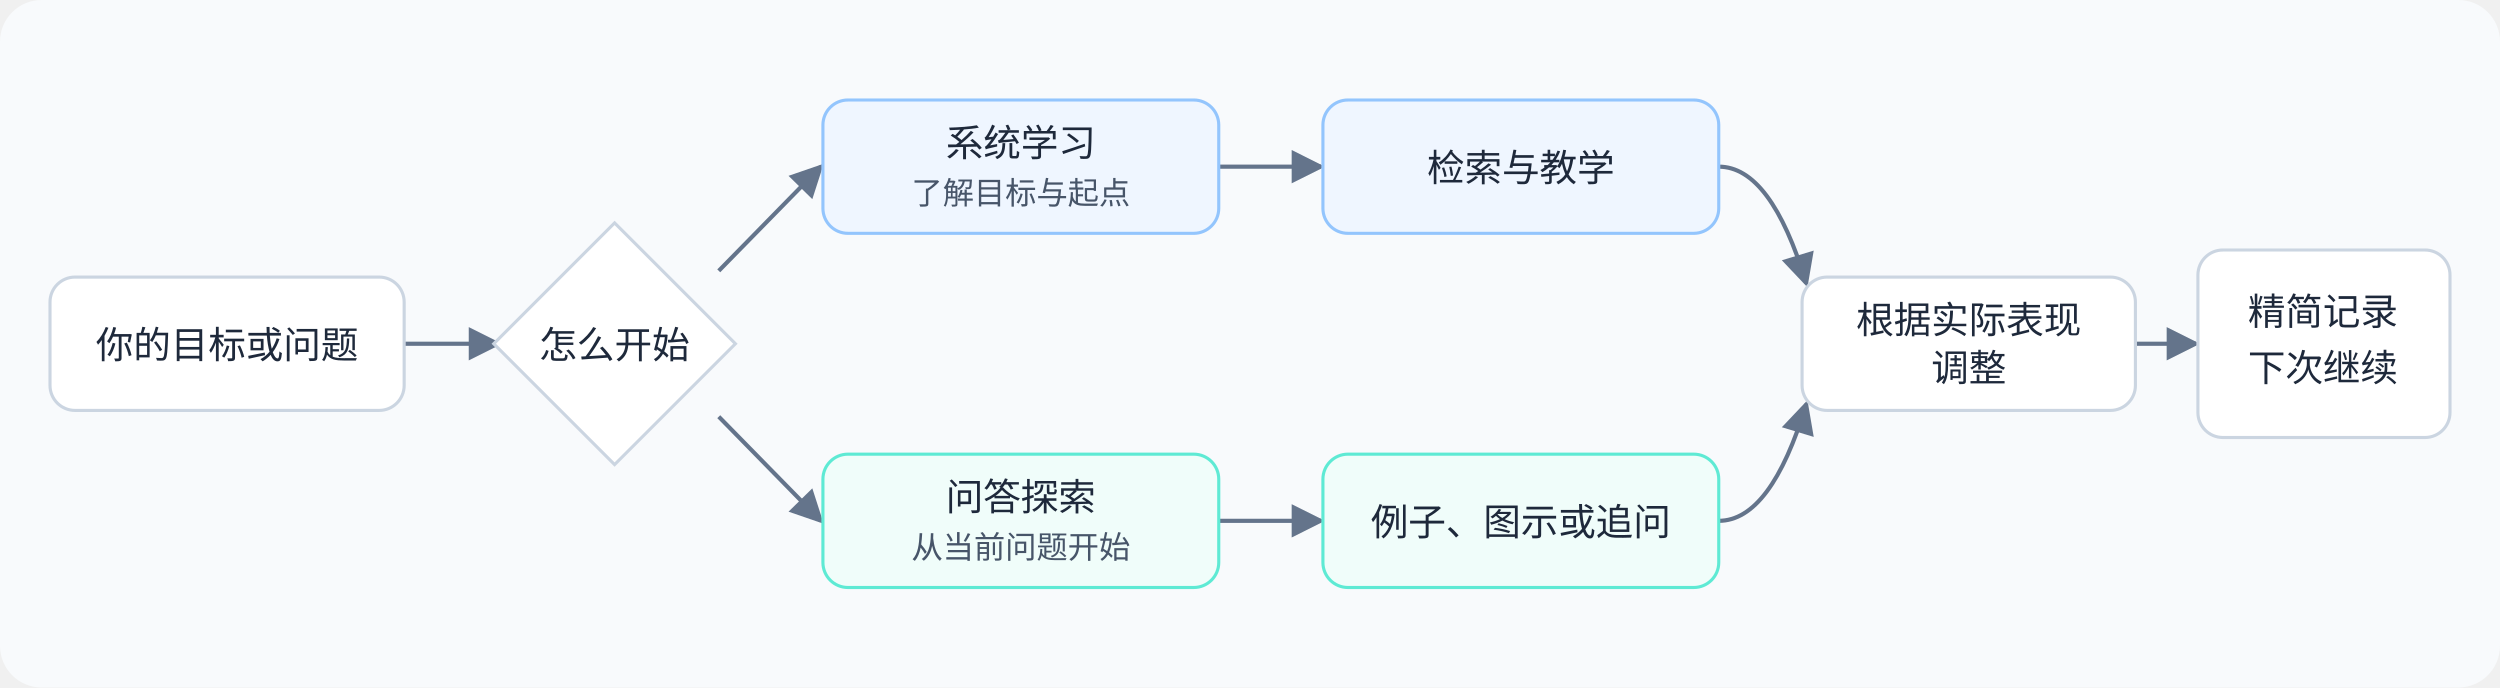
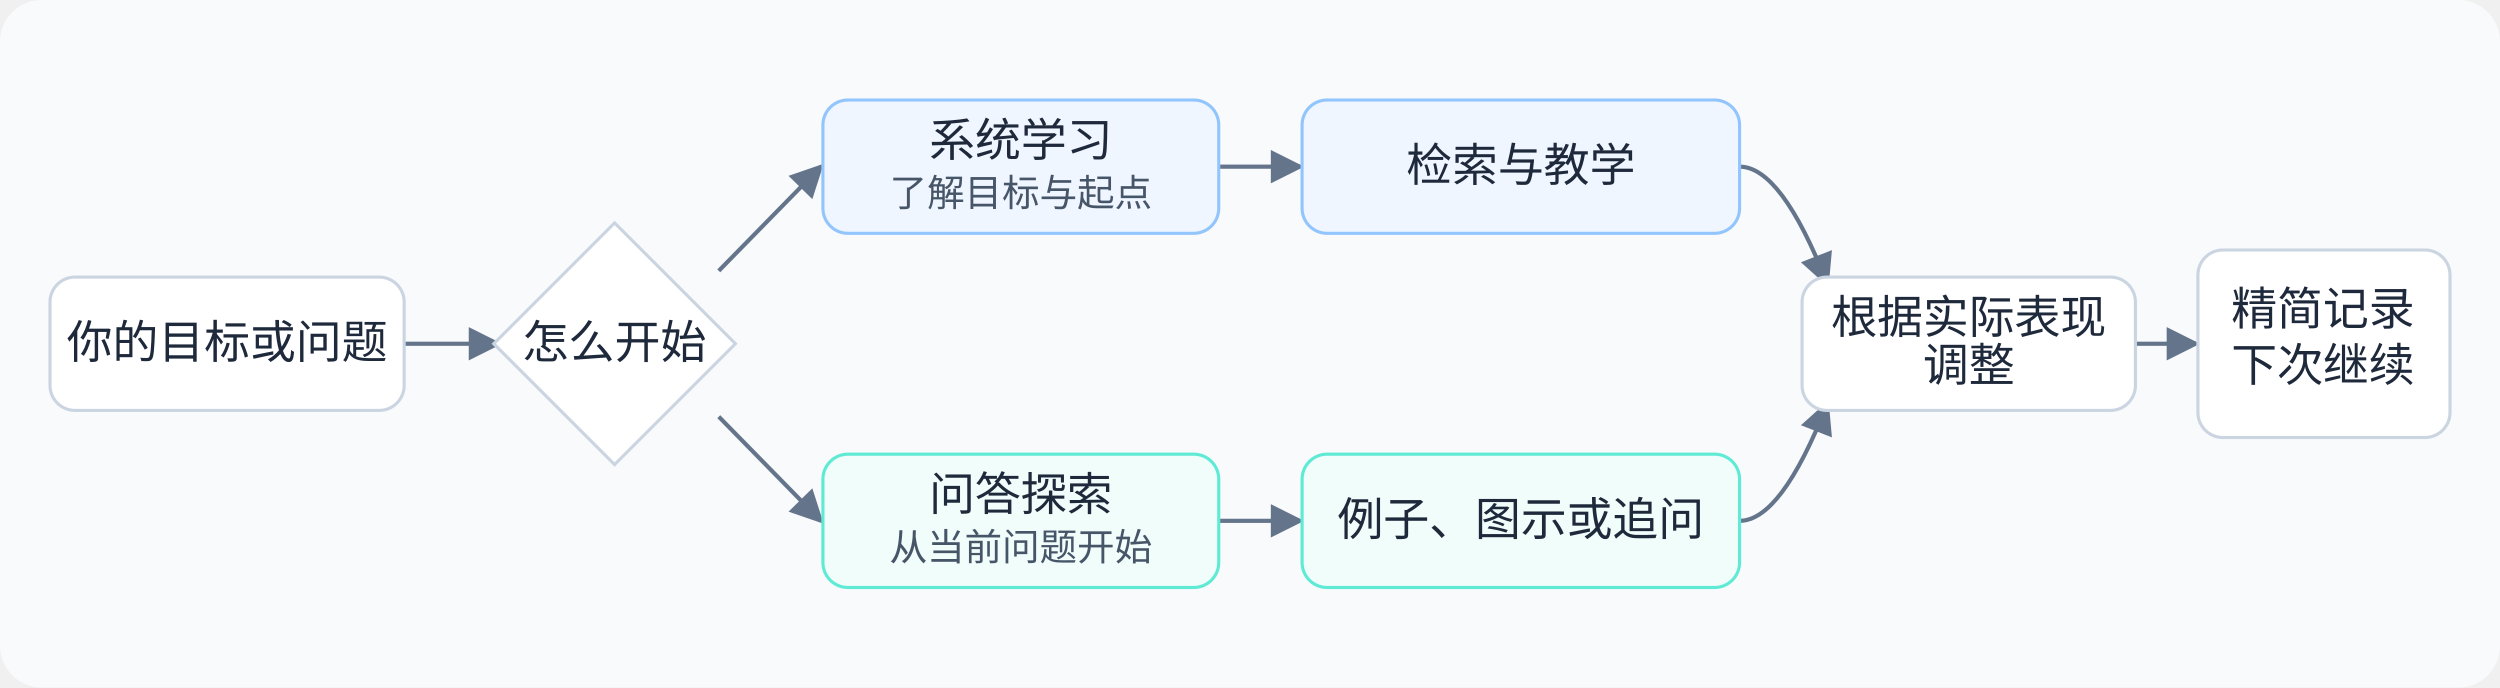
<svg xmlns="http://www.w3.org/2000/svg" width="1200" height="330" viewBox="0 0 1200 330" role="img" aria-labelledby="title desc">
  <defs>
    <marker id="arrow" markerWidth="8" markerHeight="8" refX="7" refY="4" orient="auto">
      <path d="M0 0L8 4L0 8" fill="#64748b" />
    </marker>
  </defs>
  <rect width="1200" height="330" rx="20" fill="#f8fafc" />
  <g fill="none" stroke="#64748b" stroke-width="2" marker-end="url(#arrow)">
    <path d="M194 165H239" />
    <path d="M345 130L394 80" />
    <path d="M345 200L394 250" />
-     <path d="M585 80H634" />
-     <path d="M585 250H634" />
-     <path d="M825 80Q850 80 867 136" />
-     <path d="M825 250Q850 250 867 194" />
+     <path d="M585 80H624" />
+     <path d="M585 250H624" />
+     <path d="M835 80Q855 80 877 136" />
+     <path d="M835 250Q855 250 877 194" />
    <path d="M1025 165H1054" />
  </g>
  <g stroke-width="1.5">
    <rect x="24" y="133" width="170" height="64" rx="12" fill="white" stroke="#cbd5e1" />
    <path d="M295 107L353 165L295 223L237 165Z" fill="white" stroke="#cbd5e1" />
    <rect x="395" y="48" width="190" height="64" rx="12" fill="#eff6ff" stroke="#93c5fd" />
    <rect x="395" y="218" width="190" height="64" rx="12" fill="#f0fdfa" stroke="#5eead4" />
-     <rect x="635" y="48" width="190" height="64" rx="12" fill="#eff6ff" stroke="#93c5fd" />
-     <rect x="635" y="218" width="190" height="64" rx="12" fill="#f0fdfa" stroke="#5eead4" />
+     <rect x="625" y="48" width="210" height="64" rx="12" fill="#eff6ff" stroke="#93c5fd" />
+     <rect x="625" y="218" width="210" height="64" rx="12" fill="#f0fdfa" stroke="#5eead4" />
    <rect x="865" y="133" width="160" height="64" rx="12" fill="white" stroke="#cbd5e1" />
    <rect x="1055" y="120" width="121" height="90" rx="12" fill="white" stroke="#cbd5e1" />
  </g>
-   <g fill="#1e293b" font-family="system-ui, -apple-system, 'PingFang SC', 'Microsoft YaHei', sans-serif" font-size="18" text-anchor="middle">
+   <g fill="#1e293b" font-family="system-ui, -apple-system, 'PingFang SC', 'Microsoft YaHei', sans-serif" font-size="22" font-weight="500" text-anchor="middle">
    <text x="109" y="172">你的目标或问题</text>
    <text x="295" y="172">怎么开始</text>
    <text x="490" y="75">系统学习</text>
-     <text x="490" y="98" font-size="15" fill="#475569">了解目标与起点</text>
+     <text x="490" y="99" font-size="18" font-weight="400" fill="#475569">了解目标与起点</text>
    <text x="490" y="245">问答探索</text>
-     <text x="490" y="268" font-size="15" fill="#475569">从当前问题开始</text>
+     <text x="490" y="269" font-size="18" font-weight="400" fill="#475569">从当前问题开始</text>
    <text x="730" y="87">检索与教学</text>
    <text x="730" y="257">例子、图示或追问</text>
    <text x="945" y="160">根据实际表现</text>
    <text x="945" y="183">调整</text>
    <text x="1115" y="156">精简记录</text>
    <text x="1115" y="183">下次继续</text>
  </g>
</svg>
